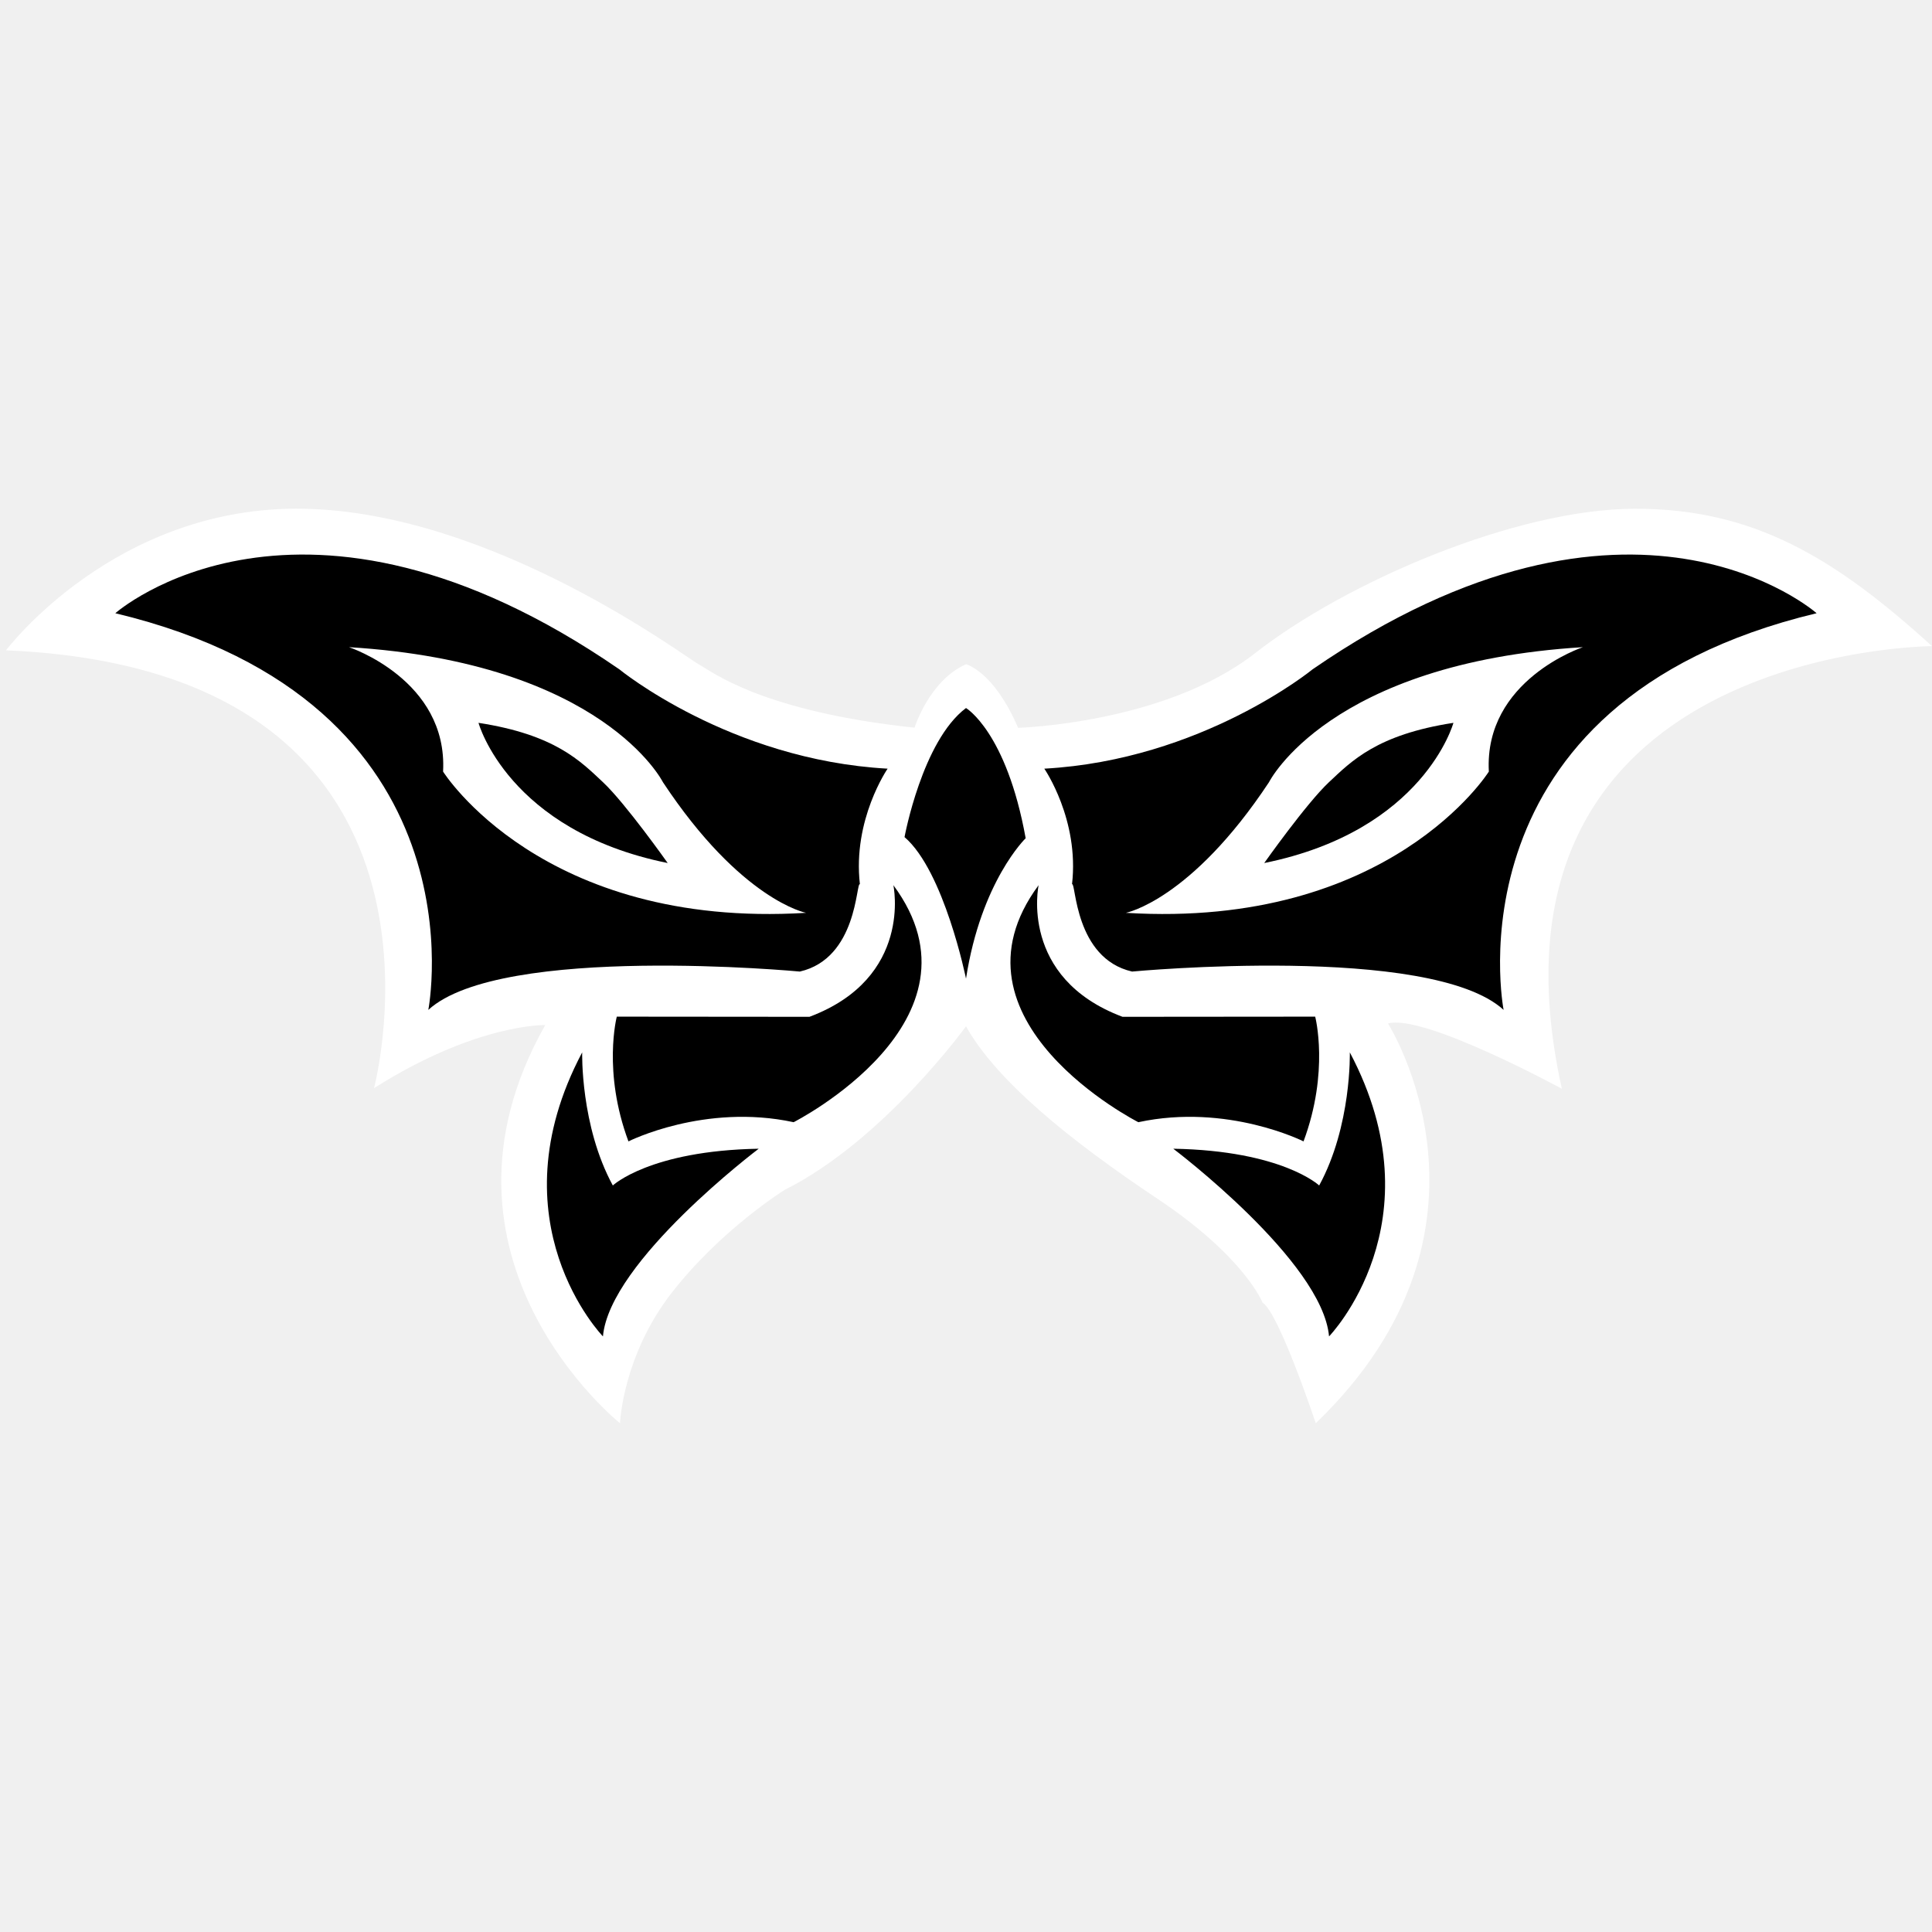
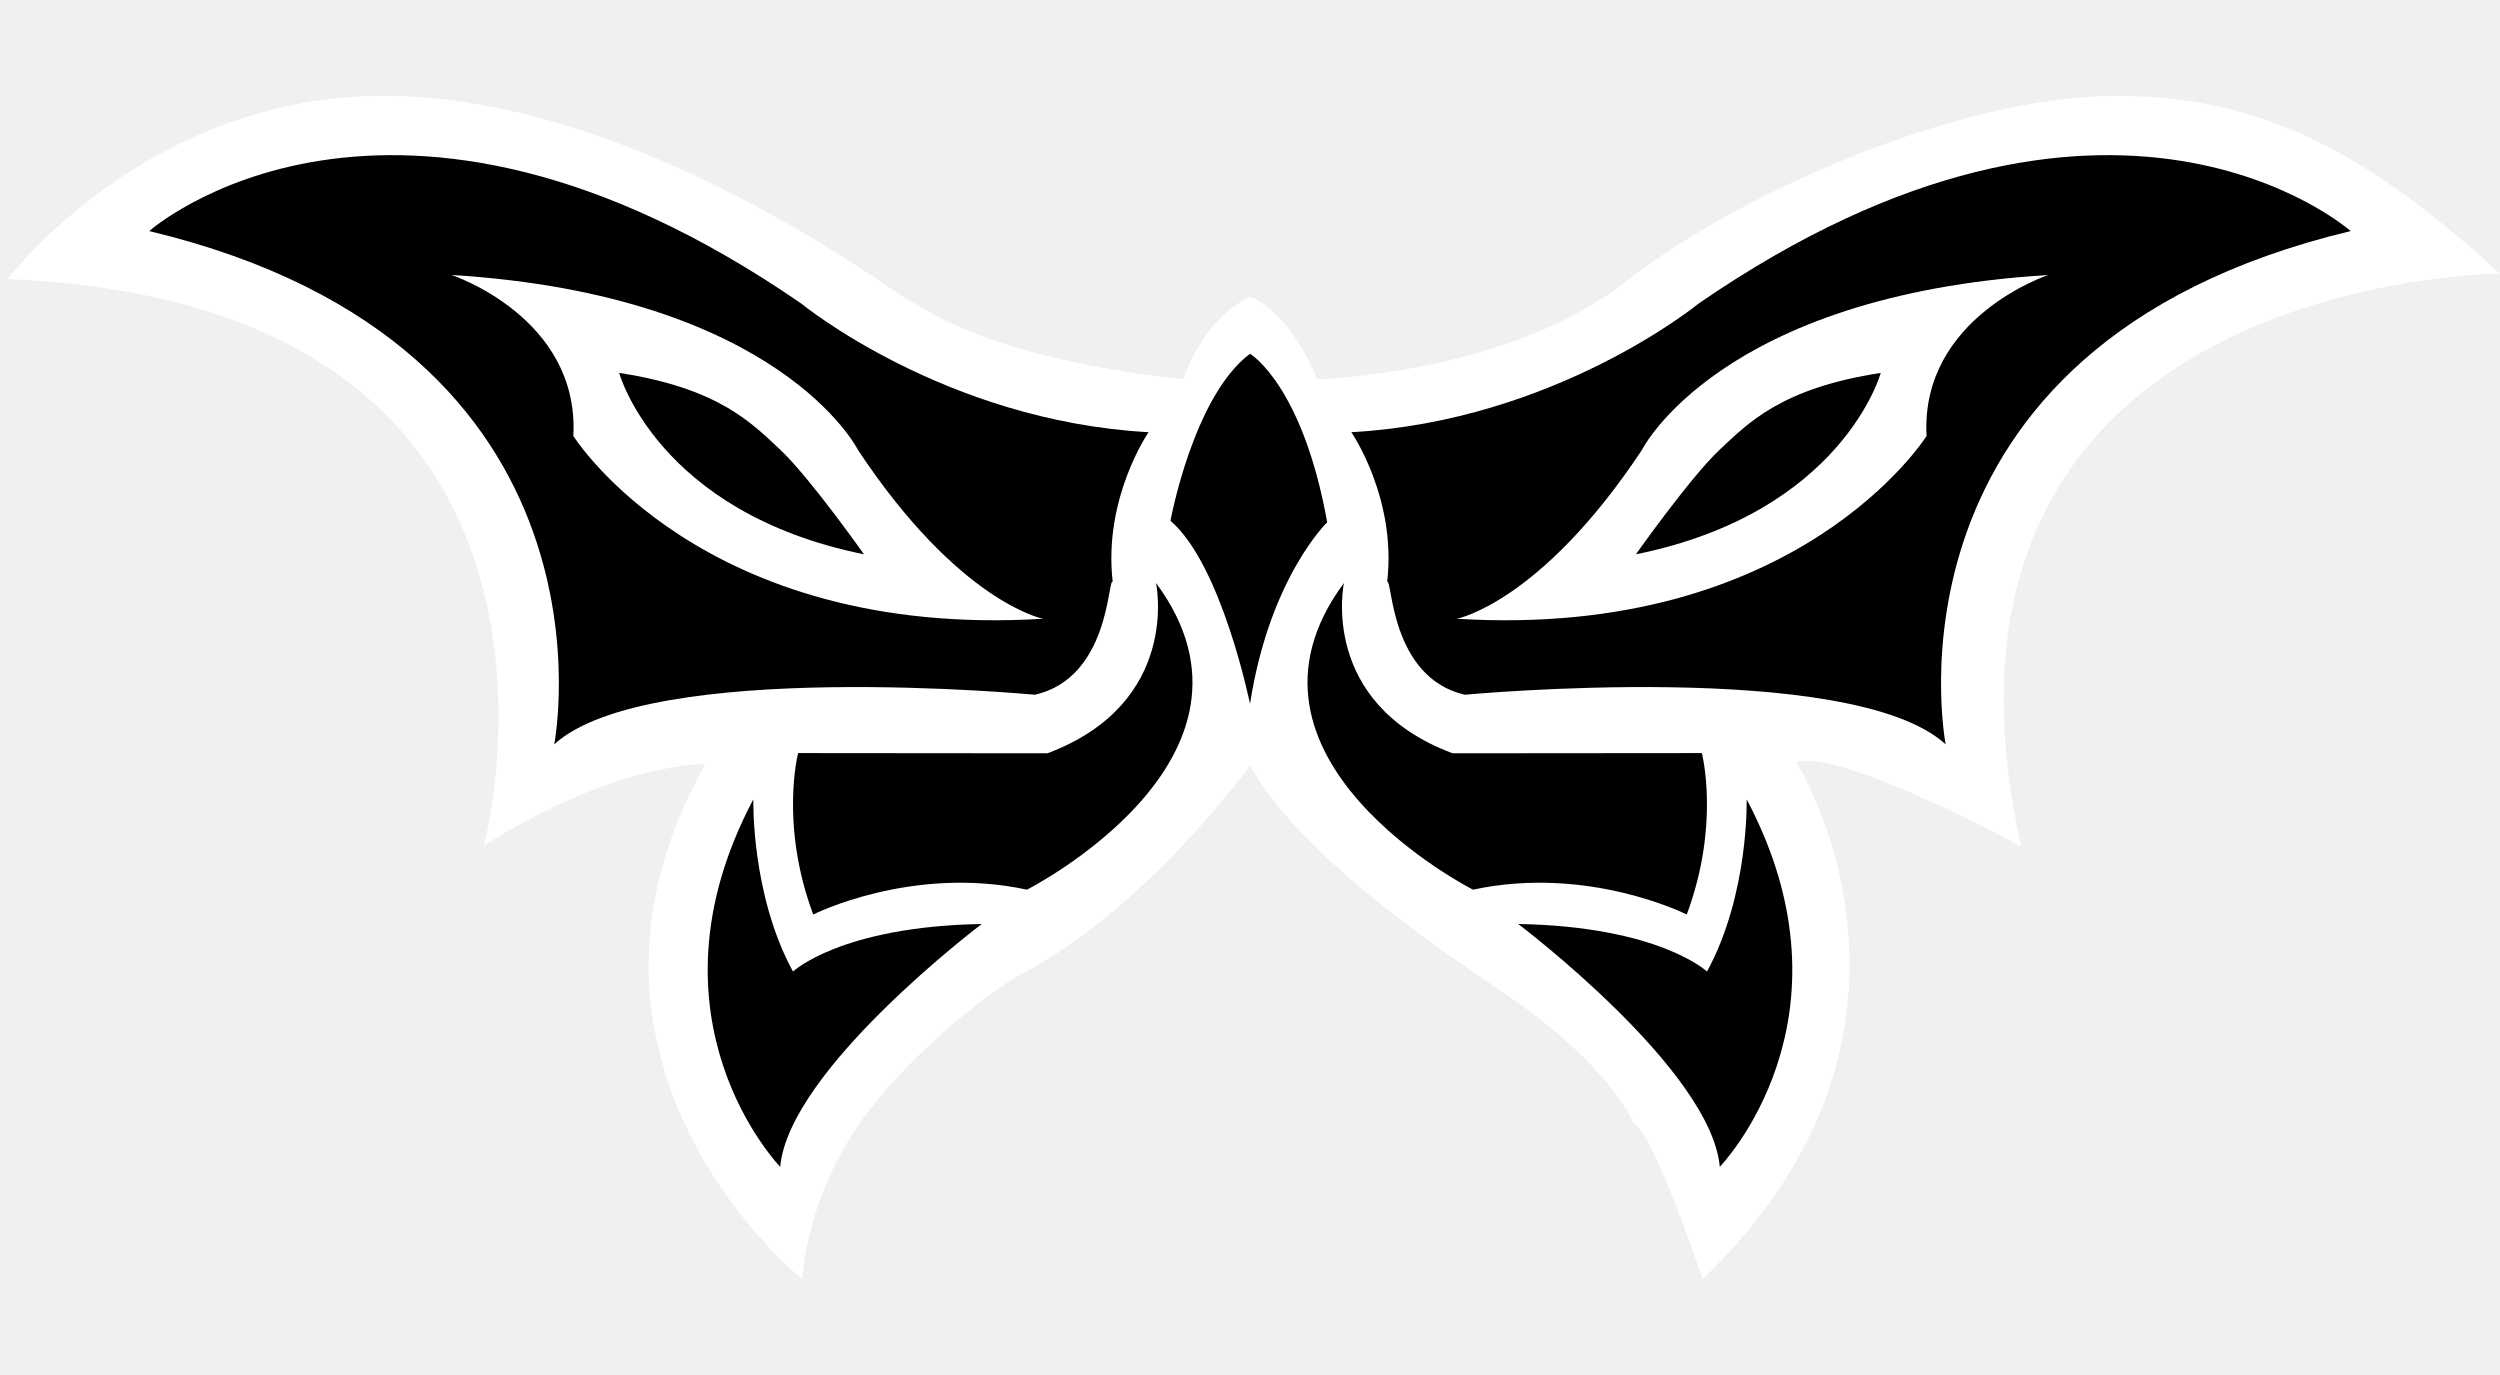
- <svg xmlns="http://www.w3.org/2000/svg" width="100%" height="100%" viewBox="0 0 1000 1000" version="1.1" xml:space="preserve" style="fill-rule:evenodd;clip-rule:evenodd;stroke-linejoin:round;stroke-miterlimit:2;">
-   <g id="C" transform="matrix(1,0,0,1,-0.94518,1.89036)">
-     <rect x="0.945" y="-1.89" width="1000" height="1000" style="fill:none;" />
+ <svg xmlns="http://www.w3.org/2000/svg" width="100%" height="100%" viewBox="0 0 1000 550" version="1.1" xml:space="preserve" style="fill-rule:evenodd;clip-rule:evenodd;stroke-linejoin:round;stroke-miterlimit:2;">
+   <g id="C" transform="matrix(1,0,0,1,-0.94518,-223.0886)">
    <g transform="matrix(1,0,0,1,-3623.05,-1.89036)">
      <path d="M3817.59,563.224C3817.59,563.224 3875.16,347.042 3627.11,336.609C3627.11,336.609 3683.64,261.257 3781.64,263.333C3879.64,265.41 3978.69,340.1 3985.58,343.808C3992.47,347.516 4017.89,368.175 4097.35,376.65C4097.35,376.65 4105,352.2 4124,343.808C4124,343.808 4138.37,347.341 4150.95,376.713C4150.95,376.713 4226.9,374.632 4273.68,338.047C4320.47,301.462 4408.03,263.589 4469.8,263.333C4531.58,263.078 4573.88,288.867 4624,334.449C4624,334.449 4381.86,335.373 4432.42,563.554C4432.42,563.554 4360.79,524.52 4342.42,529.768C4342.42,529.768 4409.98,635.783 4305.03,736.667C4305.03,736.667 4286.01,679.466 4277.48,674.219C4277.48,674.219 4268.3,650.604 4223.04,620.431C4177.78,590.257 4139.76,559.427 4124,531.221C4124,531.221 4081.35,590.257 4030.19,615.839C4030.19,615.839 3997.39,636.173 3971.81,668.971C3946.22,701.768 3944.91,736.667 3944.91,736.667C3944.91,736.667 3837.99,651.26 3906.21,530.565C3906.21,530.565 3870.66,529.632 3817.59,563.224Z" style="fill:white;" />
    </g>
    <g transform="matrix(1,0,0,1,-3623.39,-1.89036)">
      <g transform="matrix(1,0,0,1,0.333333,0)">
        <path d="M3845.7,522.713C3845.7,522.713 3876.81,363.626 3683.69,317.406C3683.69,317.406 3779.29,232.606 3944.54,346.419C3944.54,346.419 4001.77,393.359 4083.43,397.86C4083.43,397.86 4065.23,424.223 4069.08,457.66C4067.05,456.439 4067.84,496.018 4038,502.876C4038,502.876 3883.38,488.28 3845.7,522.713ZM3804.64,334.974C3804.64,334.974 3855.88,351.885 3853.34,399.372C3853.34,399.372 3904.38,480.875 4041.21,472.483C4041.21,472.483 4007.64,466.07 3967.14,404.876C3967.14,404.876 3936.22,343.05 3804.64,334.974Z" />
      </g>
      <g transform="matrix(1,0,0,1,0.333333,0)">
        <path d="M3871.67,374.142C3871.67,374.142 3886.89,429.959 3969.6,446.704C3969.6,446.704 3947.78,415.82 3936.11,404.876C3924.44,393.932 3911.25,380.231 3871.67,374.142Z" />
      </g>
    </g>
    <g transform="matrix(-1,0,0,1,4625.24,-1.89036)">
      <g transform="matrix(1,0,0,1,0.333333,0)">
        <path d="M3845.7,522.713C3845.7,522.713 3876.81,363.626 3683.69,317.406C3683.69,317.406 3779.29,232.606 3944.54,346.419C3944.54,346.419 4001.77,393.359 4083.43,397.86C4083.43,397.86 4065.23,424.223 4069.08,457.66C4067.05,456.439 4067.84,496.018 4038,502.876C4038,502.876 3883.38,488.28 3845.7,522.713ZM3804.64,334.974C3804.64,334.974 3855.88,351.885 3853.34,399.372C3853.34,399.372 3904.38,480.875 4041.21,472.483C4041.21,472.483 4007.64,466.07 3967.14,404.876C3967.14,404.876 3936.22,343.05 3804.64,334.974Z" />
      </g>
      <g transform="matrix(1,0,0,1,0.333333,0)">
        <path d="M3871.67,374.142C3871.67,374.142 3886.89,429.959 3969.6,446.704C3969.6,446.704 3947.78,415.82 3936.11,404.876C3924.44,393.932 3911.25,380.231 3871.67,374.142Z" />
      </g>
    </g>
    <g transform="matrix(1,0,0,1,-3623.05,-1.89036)">
      <path d="M4092.18,433.282C4092.18,433.282 4101.32,383.47 4124,366.475C4124,366.475 4144.92,378.782 4154.88,433.868C4154.88,433.868 4131.8,456.136 4124,506.534C4124,506.534 4112.69,450.862 4092.18,433.282Z" />
    </g>
    <g transform="matrix(1,0,0,1,-3623.05,-1.89036)">
      <path d="M3943.25,526.212C3943.25,526.212 3935.8,554.595 3949.28,590.783C3949.28,590.783 3988.66,570.915 4034.78,580.849C4034.78,580.849 4138.36,528.332 4086.4,458.162C4086.4,458.162 4096.73,506.114 4042.97,526.298L3943.25,526.212Z" />
    </g>
    <g transform="matrix(-1,0,0,1,4624.93,-1.89036)">
      <path d="M3943.25,526.212C3943.25,526.212 3935.8,554.595 3949.28,590.783C3949.28,590.783 3988.66,570.915 4034.78,580.849C4034.78,580.849 4138.36,528.332 4086.4,458.162C4086.4,458.162 4096.73,506.114 4042.97,526.298L3943.25,526.212Z" />
    </g>
    <g transform="matrix(1,0,0,1,-3623.05,-1.89036)">
      <path d="M3936.08,691.718C3936.08,691.718 3878.72,632.692 3925.33,544.712C3925.33,544.712 3924.34,582.674 3941.19,613.599C3941.19,613.599 3960.27,595.57 4016.71,594.575C4016.71,594.575 3939.5,652.797 3936.08,691.718Z" />
    </g>
    <g transform="matrix(-1,0,0,1,4624.94,-1.89036)">
      <path d="M3936.08,691.718C3936.08,691.718 3878.72,632.692 3925.33,544.712C3925.33,544.712 3924.34,582.674 3941.19,613.599C3941.19,613.599 3960.27,595.57 4016.71,594.575C4016.71,594.575 3939.5,652.797 3936.08,691.718Z" />
    </g>
  </g>
</svg>
